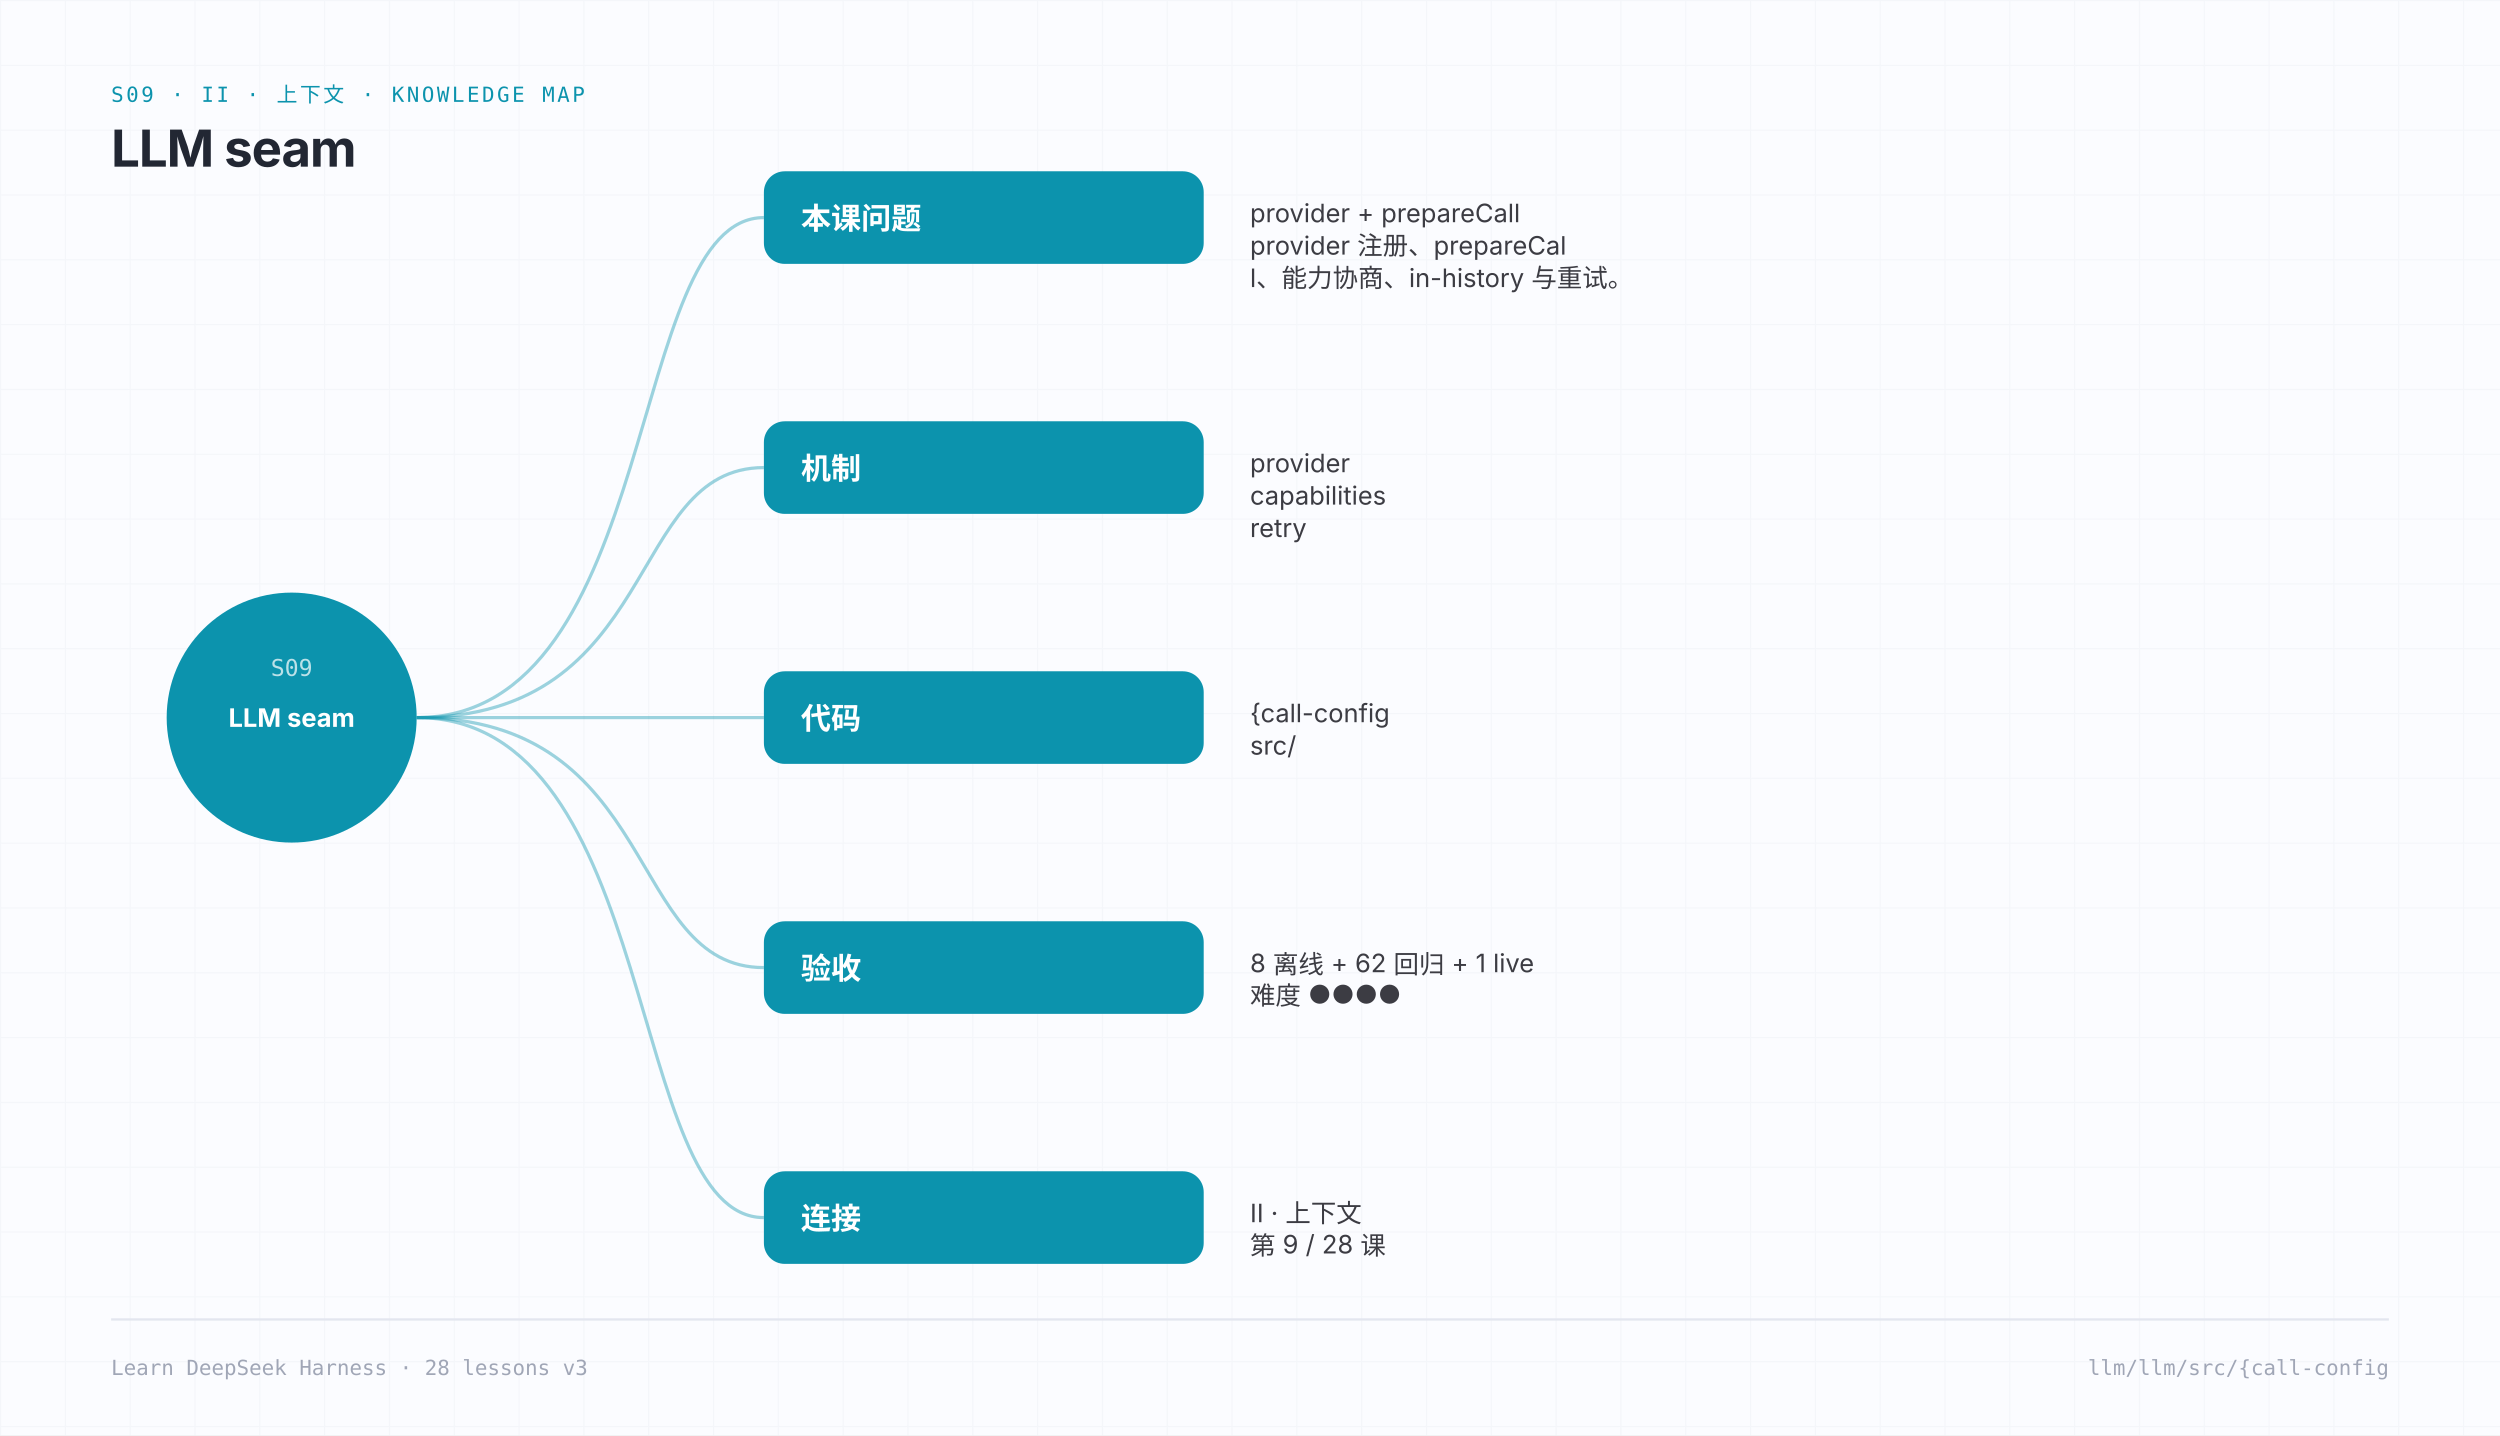
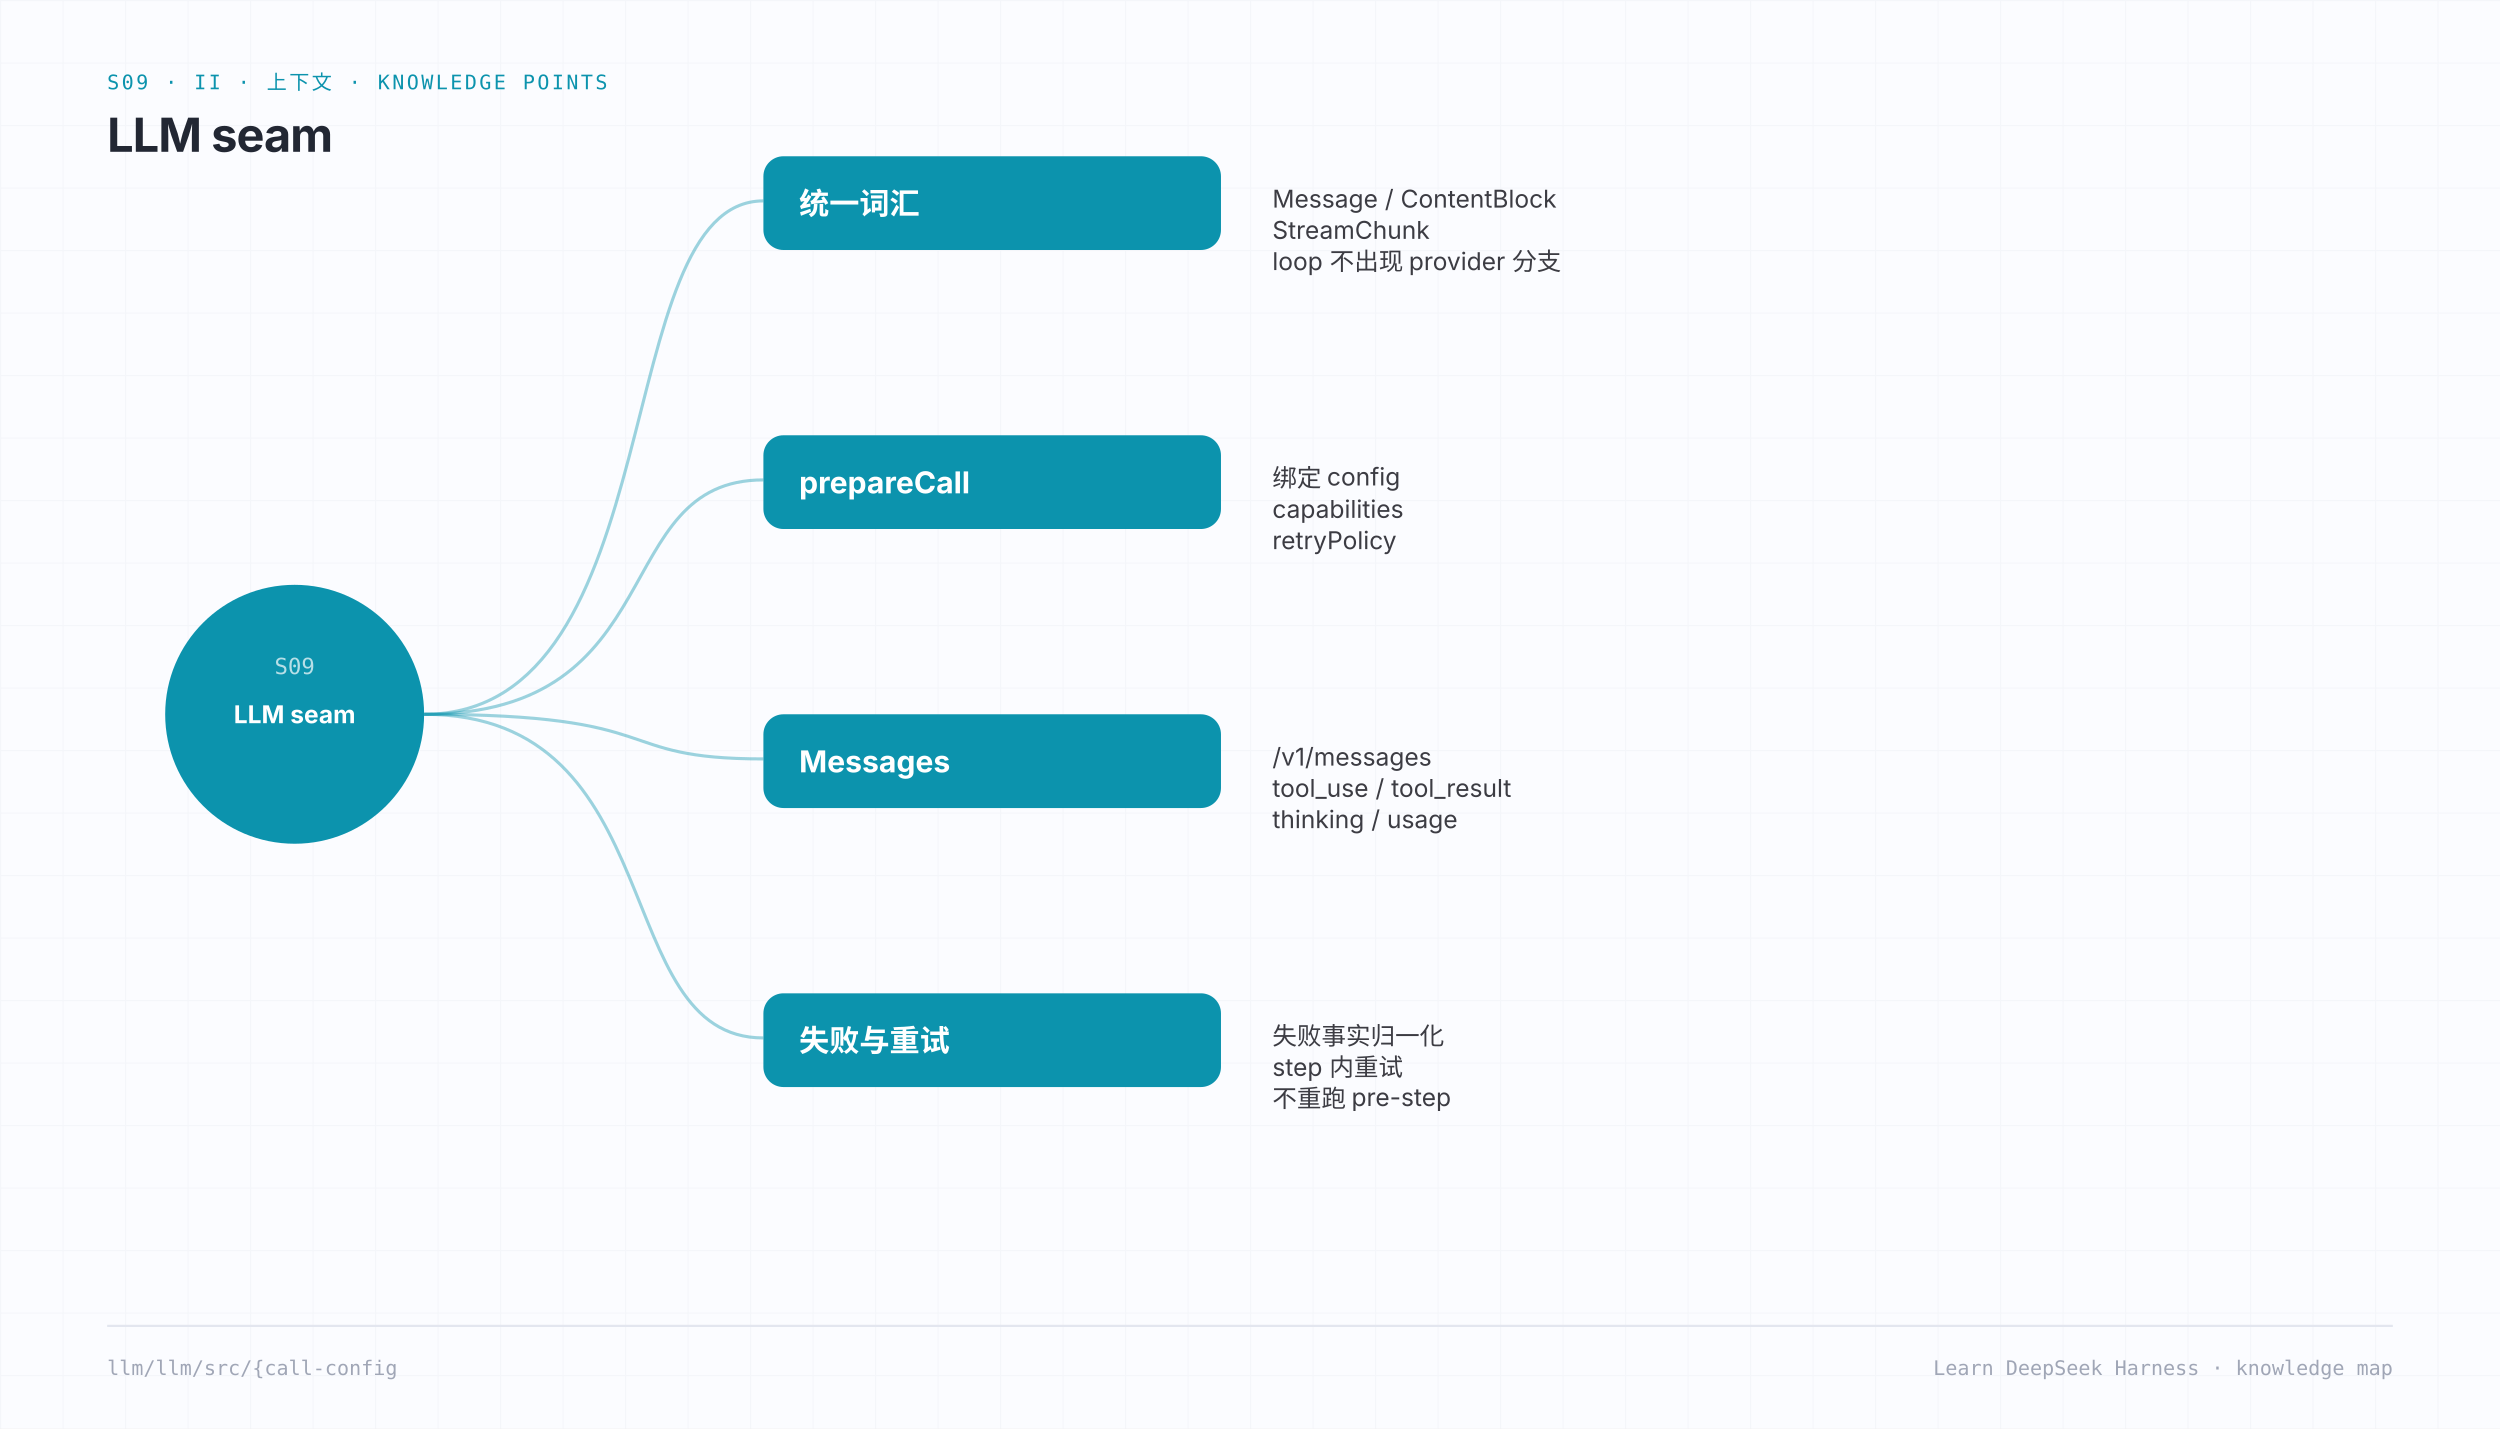
- <svg xmlns="http://www.w3.org/2000/svg" width="1080" height="620" viewBox="0 0 1080 620" role="img" aria-labelledby="title">
+ <svg xmlns="http://www.w3.org/2000/svg" width="1120" height="640" viewBox="0 0 1120 640" role="img" aria-labelledby="title">
  <defs>
    <pattern id="g" width="28" height="28" patternUnits="userSpaceOnUse">
      <path d="M28 0H0V28" fill="none" stroke="#303a63" stroke-opacity=".035" />
    </pattern>
  </defs>
-   <rect width="1080" height="620" fill="#fbfcff" />
-   <rect width="1080" height="620" fill="url(#g)" />
-   <text x="48" y="44" font-size="9" letter-spacing=".12em" fill="#0c93ad" font-family="SFMono-Regular,Consolas,monospace">S09 · II · 上下文 · KNOWLEDGE MAP</text>
-   <text x="48" y="72" font-size="22" font-weight="750" fill="#222733" letter-spacing="-.02em" font-family="-apple-system,BlinkMacSystemFont,'Segoe UI','Noto Sans SC',sans-serif">LLM seam</text>
-   <circle cx="126" cy="310" r="54" fill="#0c93ad" />
-   <text x="126" y="292" text-anchor="middle" font-size="10" fill="rgba(255,255,255,.72)" font-family="SFMono-Regular,Consolas,monospace">S09</text>
-   <text x="126" y="314" font-size="11" font-weight="700" fill="#fff" text-anchor="middle" font-family="-apple-system,BlinkMacSystemFont,'Segoe UI','Noto Sans SC',sans-serif">LLM seam</text>
-   <path d="M180 310 C286 310 270 94 330 94" fill="none" stroke="#0c93ad" stroke-opacity=".4" stroke-width="1.4" />
-   <rect x="330" y="74" width="190" height="40" rx="9" fill="#0c93ad" />
-   <text x="346" y="99" font-size="13" font-weight="700" fill="#fff" font-family="-apple-system,BlinkMacSystemFont,'Segoe UI','Noto Sans SC',sans-serif">本课问题</text>
-   <text x="540" y="96" font-size="11" font-weight="400" fill="#3c3c43" text-anchor="start" font-family="-apple-system,BlinkMacSystemFont,'Segoe UI','Noto Sans SC',sans-serif">provider + prepareCall</text>
-   <text x="540" y="110" font-size="11" font-weight="400" fill="#3c3c43" text-anchor="start" font-family="-apple-system,BlinkMacSystemFont,'Segoe UI','Noto Sans SC',sans-serif">provider 注册、prepareCal</text>
-   <text x="540" y="124" font-size="11" font-weight="400" fill="#3c3c43" text-anchor="start" font-family="-apple-system,BlinkMacSystemFont,'Segoe UI','Noto Sans SC',sans-serif">l、能力协商、in-history 与重试。</text>
-   <path d="M180 310 C286 310 270 202 330 202" fill="none" stroke="#0c93ad" stroke-opacity=".4" stroke-width="1.4" />
-   <rect x="330" y="182" width="190" height="40" rx="9" fill="#0c93ad" />
-   <text x="346" y="207" font-size="13" font-weight="700" fill="#fff" font-family="-apple-system,BlinkMacSystemFont,'Segoe UI','Noto Sans SC',sans-serif">机制</text>
-   <text x="540" y="204" font-size="11" font-weight="400" fill="#3c3c43" text-anchor="start" font-family="-apple-system,BlinkMacSystemFont,'Segoe UI','Noto Sans SC',sans-serif">provider</text>
-   <text x="540" y="218" font-size="11" font-weight="400" fill="#3c3c43" text-anchor="start" font-family="-apple-system,BlinkMacSystemFont,'Segoe UI','Noto Sans SC',sans-serif">capabilities</text>
-   <text x="540" y="232" font-size="11" font-weight="400" fill="#3c3c43" text-anchor="start" font-family="-apple-system,BlinkMacSystemFont,'Segoe UI','Noto Sans SC',sans-serif">retry</text>
-   <path d="M180 310 C286 310 270 310 330 310" fill="none" stroke="#0c93ad" stroke-opacity=".4" stroke-width="1.4" />
-   <rect x="330" y="290" width="190" height="40" rx="9" fill="#0c93ad" />
-   <text x="346" y="315" font-size="13" font-weight="700" fill="#fff" font-family="-apple-system,BlinkMacSystemFont,'Segoe UI','Noto Sans SC',sans-serif">代码</text>
-   <text x="540" y="312" font-size="11" font-weight="400" fill="#3c3c43" text-anchor="start" font-family="-apple-system,BlinkMacSystemFont,'Segoe UI','Noto Sans SC',sans-serif">{call-config</text>
-   <text x="540" y="326" font-size="11" font-weight="400" fill="#3c3c43" text-anchor="start" font-family="-apple-system,BlinkMacSystemFont,'Segoe UI','Noto Sans SC',sans-serif">src/</text>
-   <path d="M180 310 C286 310 270 418 330 418" fill="none" stroke="#0c93ad" stroke-opacity=".4" stroke-width="1.4" />
-   <rect x="330" y="398" width="190" height="40" rx="9" fill="#0c93ad" />
-   <text x="346" y="423" font-size="13" font-weight="700" fill="#fff" font-family="-apple-system,BlinkMacSystemFont,'Segoe UI','Noto Sans SC',sans-serif">验收</text>
-   <text x="540" y="420" font-size="11" font-weight="400" fill="#3c3c43" text-anchor="start" font-family="-apple-system,BlinkMacSystemFont,'Segoe UI','Noto Sans SC',sans-serif">8 离线 + 62 回归 + 1 live</text>
-   <text x="540" y="434" font-size="11" font-weight="400" fill="#3c3c43" text-anchor="start" font-family="-apple-system,BlinkMacSystemFont,'Segoe UI','Noto Sans SC',sans-serif">难度 ●●●●</text>
-   <path d="M180 310 C286 310 270 526 330 526" fill="none" stroke="#0c93ad" stroke-opacity=".4" stroke-width="1.4" />
-   <rect x="330" y="506" width="190" height="40" rx="9" fill="#0c93ad" />
-   <text x="346" y="531" font-size="13" font-weight="700" fill="#fff" font-family="-apple-system,BlinkMacSystemFont,'Segoe UI','Noto Sans SC',sans-serif">连接</text>
-   <text x="540" y="528" font-size="11" font-weight="400" fill="#3c3c43" text-anchor="start" font-family="-apple-system,BlinkMacSystemFont,'Segoe UI','Noto Sans SC',sans-serif">II · 上下文</text>
-   <text x="540" y="542" font-size="11" font-weight="400" fill="#3c3c43" text-anchor="start" font-family="-apple-system,BlinkMacSystemFont,'Segoe UI','Noto Sans SC',sans-serif">第 9 / 28 课</text>
-   <line x1="48" y1="570" x2="1032" y2="570" stroke="#e3e6ef" />
-   <text x="48" y="594" font-size="9" fill="#a0a6b6" font-family="SFMono-Regular,Consolas,monospace">Learn DeepSeek Harness · 28 lessons v3</text>
-   <text x="1032" y="594" text-anchor="end" font-size="9" fill="#a0a6b6" font-family="SFMono-Regular,Consolas,monospace">llm/llm/src/{call-config</text>
+   <rect width="1120" height="640" fill="#fbfcff" />
+   <rect width="1120" height="640" fill="url(#g)" />
+   <text x="48" y="40" font-size="9" letter-spacing=".12em" fill="#0c93ad" font-family="SFMono-Regular,Consolas,monospace">S09 · II · 上下文 · KNOWLEDGE POINTS</text>
+   <text x="48" y="68" font-size="21" font-weight="750" fill="#222733" letter-spacing="-.02em" font-family="-apple-system,BlinkMacSystemFont,'Segoe UI','Noto Sans SC',sans-serif">LLM seam</text>
+   <circle cx="132" cy="320" r="58" fill="#0c93ad" />
+   <text x="132" y="302" text-anchor="middle" font-size="10" fill="rgba(255,255,255,.7)" font-family="SFMono-Regular,Consolas,monospace">S09</text>
+   <text x="132" y="324" font-size="11" font-weight="700" fill="#fff" text-anchor="middle" font-family="-apple-system,BlinkMacSystemFont,'Segoe UI','Noto Sans SC',sans-serif">LLM seam</text>
+   <path d="M190 320 C302 320 272 90 342 90" fill="none" stroke="#0c93ad" stroke-opacity=".4" stroke-width="1.4" />
+   <rect x="342" y="70" width="205" height="42" rx="9" fill="#0c93ad" />
+   <text x="358" y="96" font-size="13.5" font-weight="700" fill="#fff" font-family="-apple-system,BlinkMacSystemFont,'Segoe UI','Noto Sans SC',sans-serif">统一词汇</text>
+   <text x="570" y="93" font-size="11" font-weight="400" fill="#3c3c43" text-anchor="start" font-family="-apple-system,BlinkMacSystemFont,'Segoe UI','Noto Sans SC',sans-serif">Message / ContentBlock</text>
+   <text x="570" y="107" font-size="11" font-weight="400" fill="#3c3c43" text-anchor="start" font-family="-apple-system,BlinkMacSystemFont,'Segoe UI','Noto Sans SC',sans-serif">StreamChunk</text>
+   <text x="570" y="121" font-size="11" font-weight="400" fill="#3c3c43" text-anchor="start" font-family="-apple-system,BlinkMacSystemFont,'Segoe UI','Noto Sans SC',sans-serif">loop 不出现 provider 分支</text>
+   <path d="M190 320 C302 320 272 215 342 215" fill="none" stroke="#0c93ad" stroke-opacity=".4" stroke-width="1.4" />
+   <rect x="342" y="195" width="205" height="42" rx="9" fill="#0c93ad" />
+   <text x="358" y="221" font-size="13.5" font-weight="700" fill="#fff" font-family="-apple-system,BlinkMacSystemFont,'Segoe UI','Noto Sans SC',sans-serif">prepareCall</text>
+   <text x="570" y="218" font-size="11" font-weight="400" fill="#3c3c43" text-anchor="start" font-family="-apple-system,BlinkMacSystemFont,'Segoe UI','Noto Sans SC',sans-serif">绑定 config</text>
+   <text x="570" y="232" font-size="11" font-weight="400" fill="#3c3c43" text-anchor="start" font-family="-apple-system,BlinkMacSystemFont,'Segoe UI','Noto Sans SC',sans-serif">capabilities</text>
+   <text x="570" y="246" font-size="11" font-weight="400" fill="#3c3c43" text-anchor="start" font-family="-apple-system,BlinkMacSystemFont,'Segoe UI','Noto Sans SC',sans-serif">retryPolicy</text>
+   <path d="M190 320 C302 320 272 340 342 340" fill="none" stroke="#0c93ad" stroke-opacity=".4" stroke-width="1.4" />
+   <rect x="342" y="320" width="205" height="42" rx="9" fill="#0c93ad" />
+   <text x="358" y="346" font-size="13.5" font-weight="700" fill="#fff" font-family="-apple-system,BlinkMacSystemFont,'Segoe UI','Noto Sans SC',sans-serif">Messages</text>
+   <text x="570" y="343" font-size="11" font-weight="400" fill="#3c3c43" text-anchor="start" font-family="-apple-system,BlinkMacSystemFont,'Segoe UI','Noto Sans SC',sans-serif">/v1/messages</text>
+   <text x="570" y="357" font-size="11" font-weight="400" fill="#3c3c43" text-anchor="start" font-family="-apple-system,BlinkMacSystemFont,'Segoe UI','Noto Sans SC',sans-serif">tool_use / tool_result</text>
+   <text x="570" y="371" font-size="11" font-weight="400" fill="#3c3c43" text-anchor="start" font-family="-apple-system,BlinkMacSystemFont,'Segoe UI','Noto Sans SC',sans-serif">thinking / usage</text>
+   <path d="M190 320 C302 320 272 465 342 465" fill="none" stroke="#0c93ad" stroke-opacity=".4" stroke-width="1.4" />
+   <rect x="342" y="445" width="205" height="42" rx="9" fill="#0c93ad" />
+   <text x="358" y="471" font-size="13.5" font-weight="700" fill="#fff" font-family="-apple-system,BlinkMacSystemFont,'Segoe UI','Noto Sans SC',sans-serif">失败与重试</text>
+   <text x="570" y="468" font-size="11" font-weight="400" fill="#3c3c43" text-anchor="start" font-family="-apple-system,BlinkMacSystemFont,'Segoe UI','Noto Sans SC',sans-serif">失败事实归一化</text>
+   <text x="570" y="482" font-size="11" font-weight="400" fill="#3c3c43" text-anchor="start" font-family="-apple-system,BlinkMacSystemFont,'Segoe UI','Noto Sans SC',sans-serif">step 内重试</text>
+   <text x="570" y="496" font-size="11" font-weight="400" fill="#3c3c43" text-anchor="start" font-family="-apple-system,BlinkMacSystemFont,'Segoe UI','Noto Sans SC',sans-serif">不重跑 pre-step</text>
+   <line x1="48" y1="594" x2="1072" y2="594" stroke="#e3e6ef" />
+   <text x="48" y="616" font-size="9" fill="#a0a6b6" font-family="SFMono-Regular,Consolas,monospace">llm/llm/src/{call-config</text>
+   <text x="1072" y="616" text-anchor="end" font-size="9" fill="#a0a6b6" font-family="SFMono-Regular,Consolas,monospace">Learn DeepSeek Harness · knowledge map</text>
</svg>
